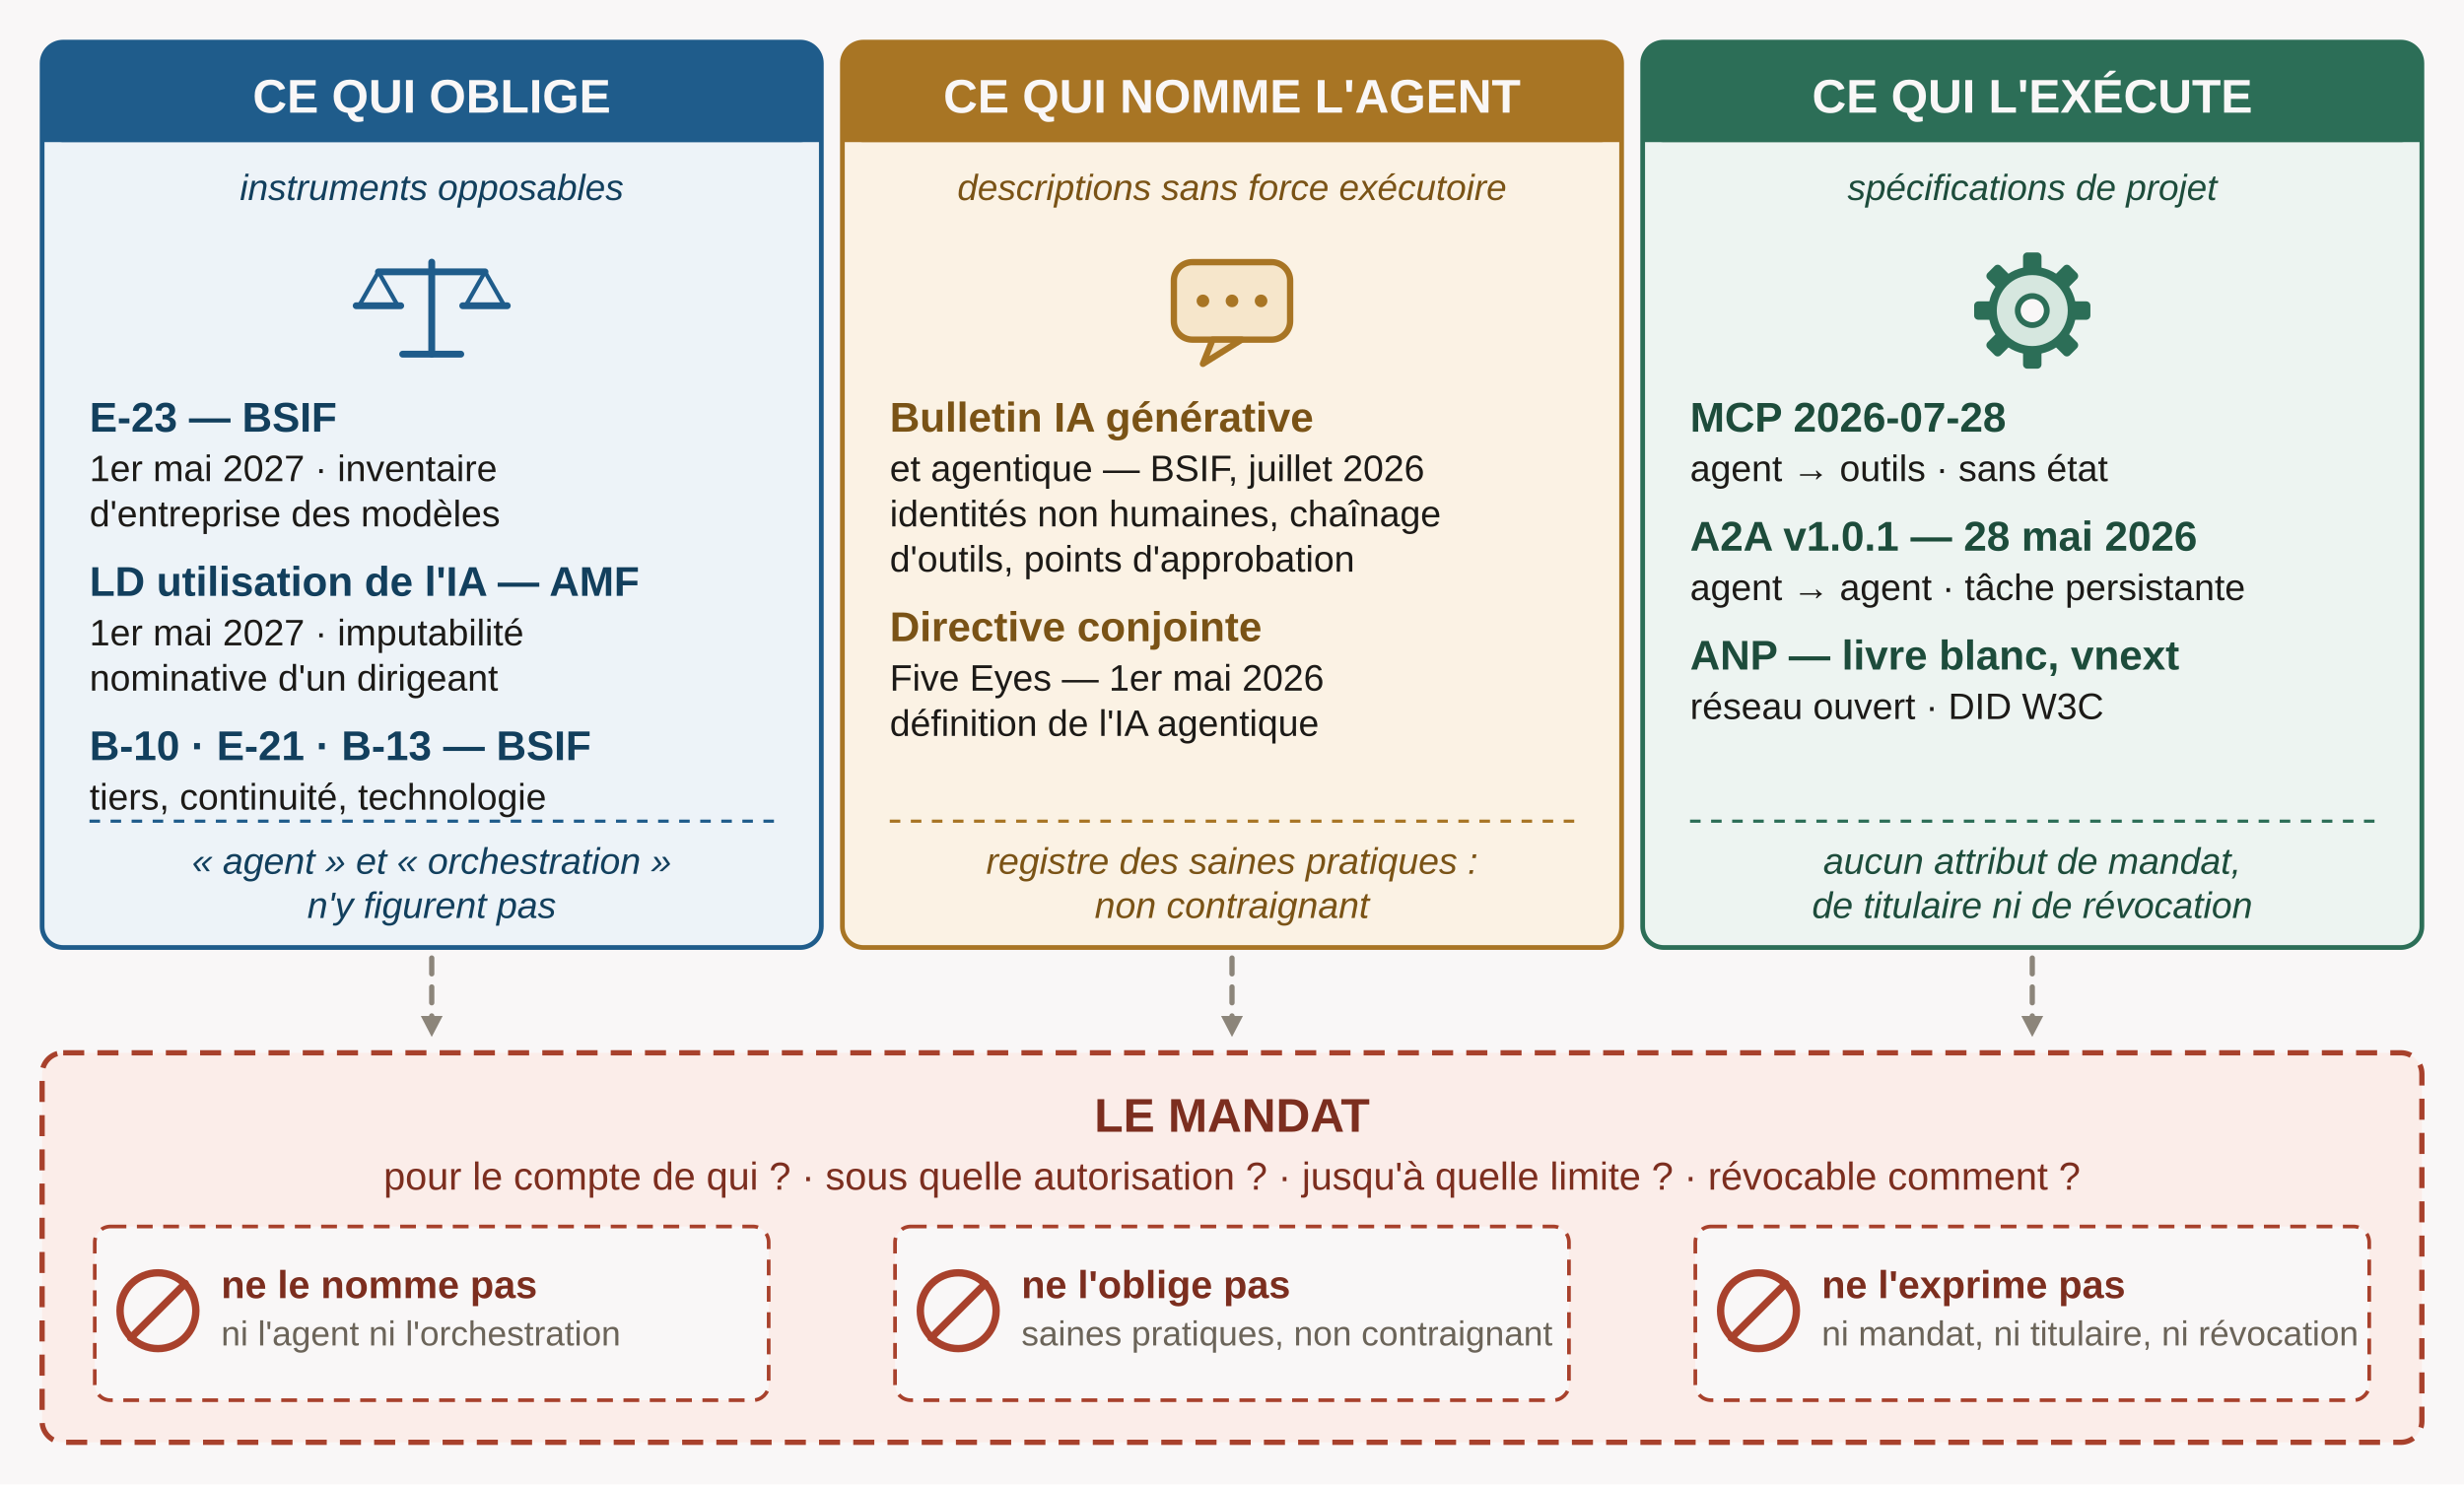
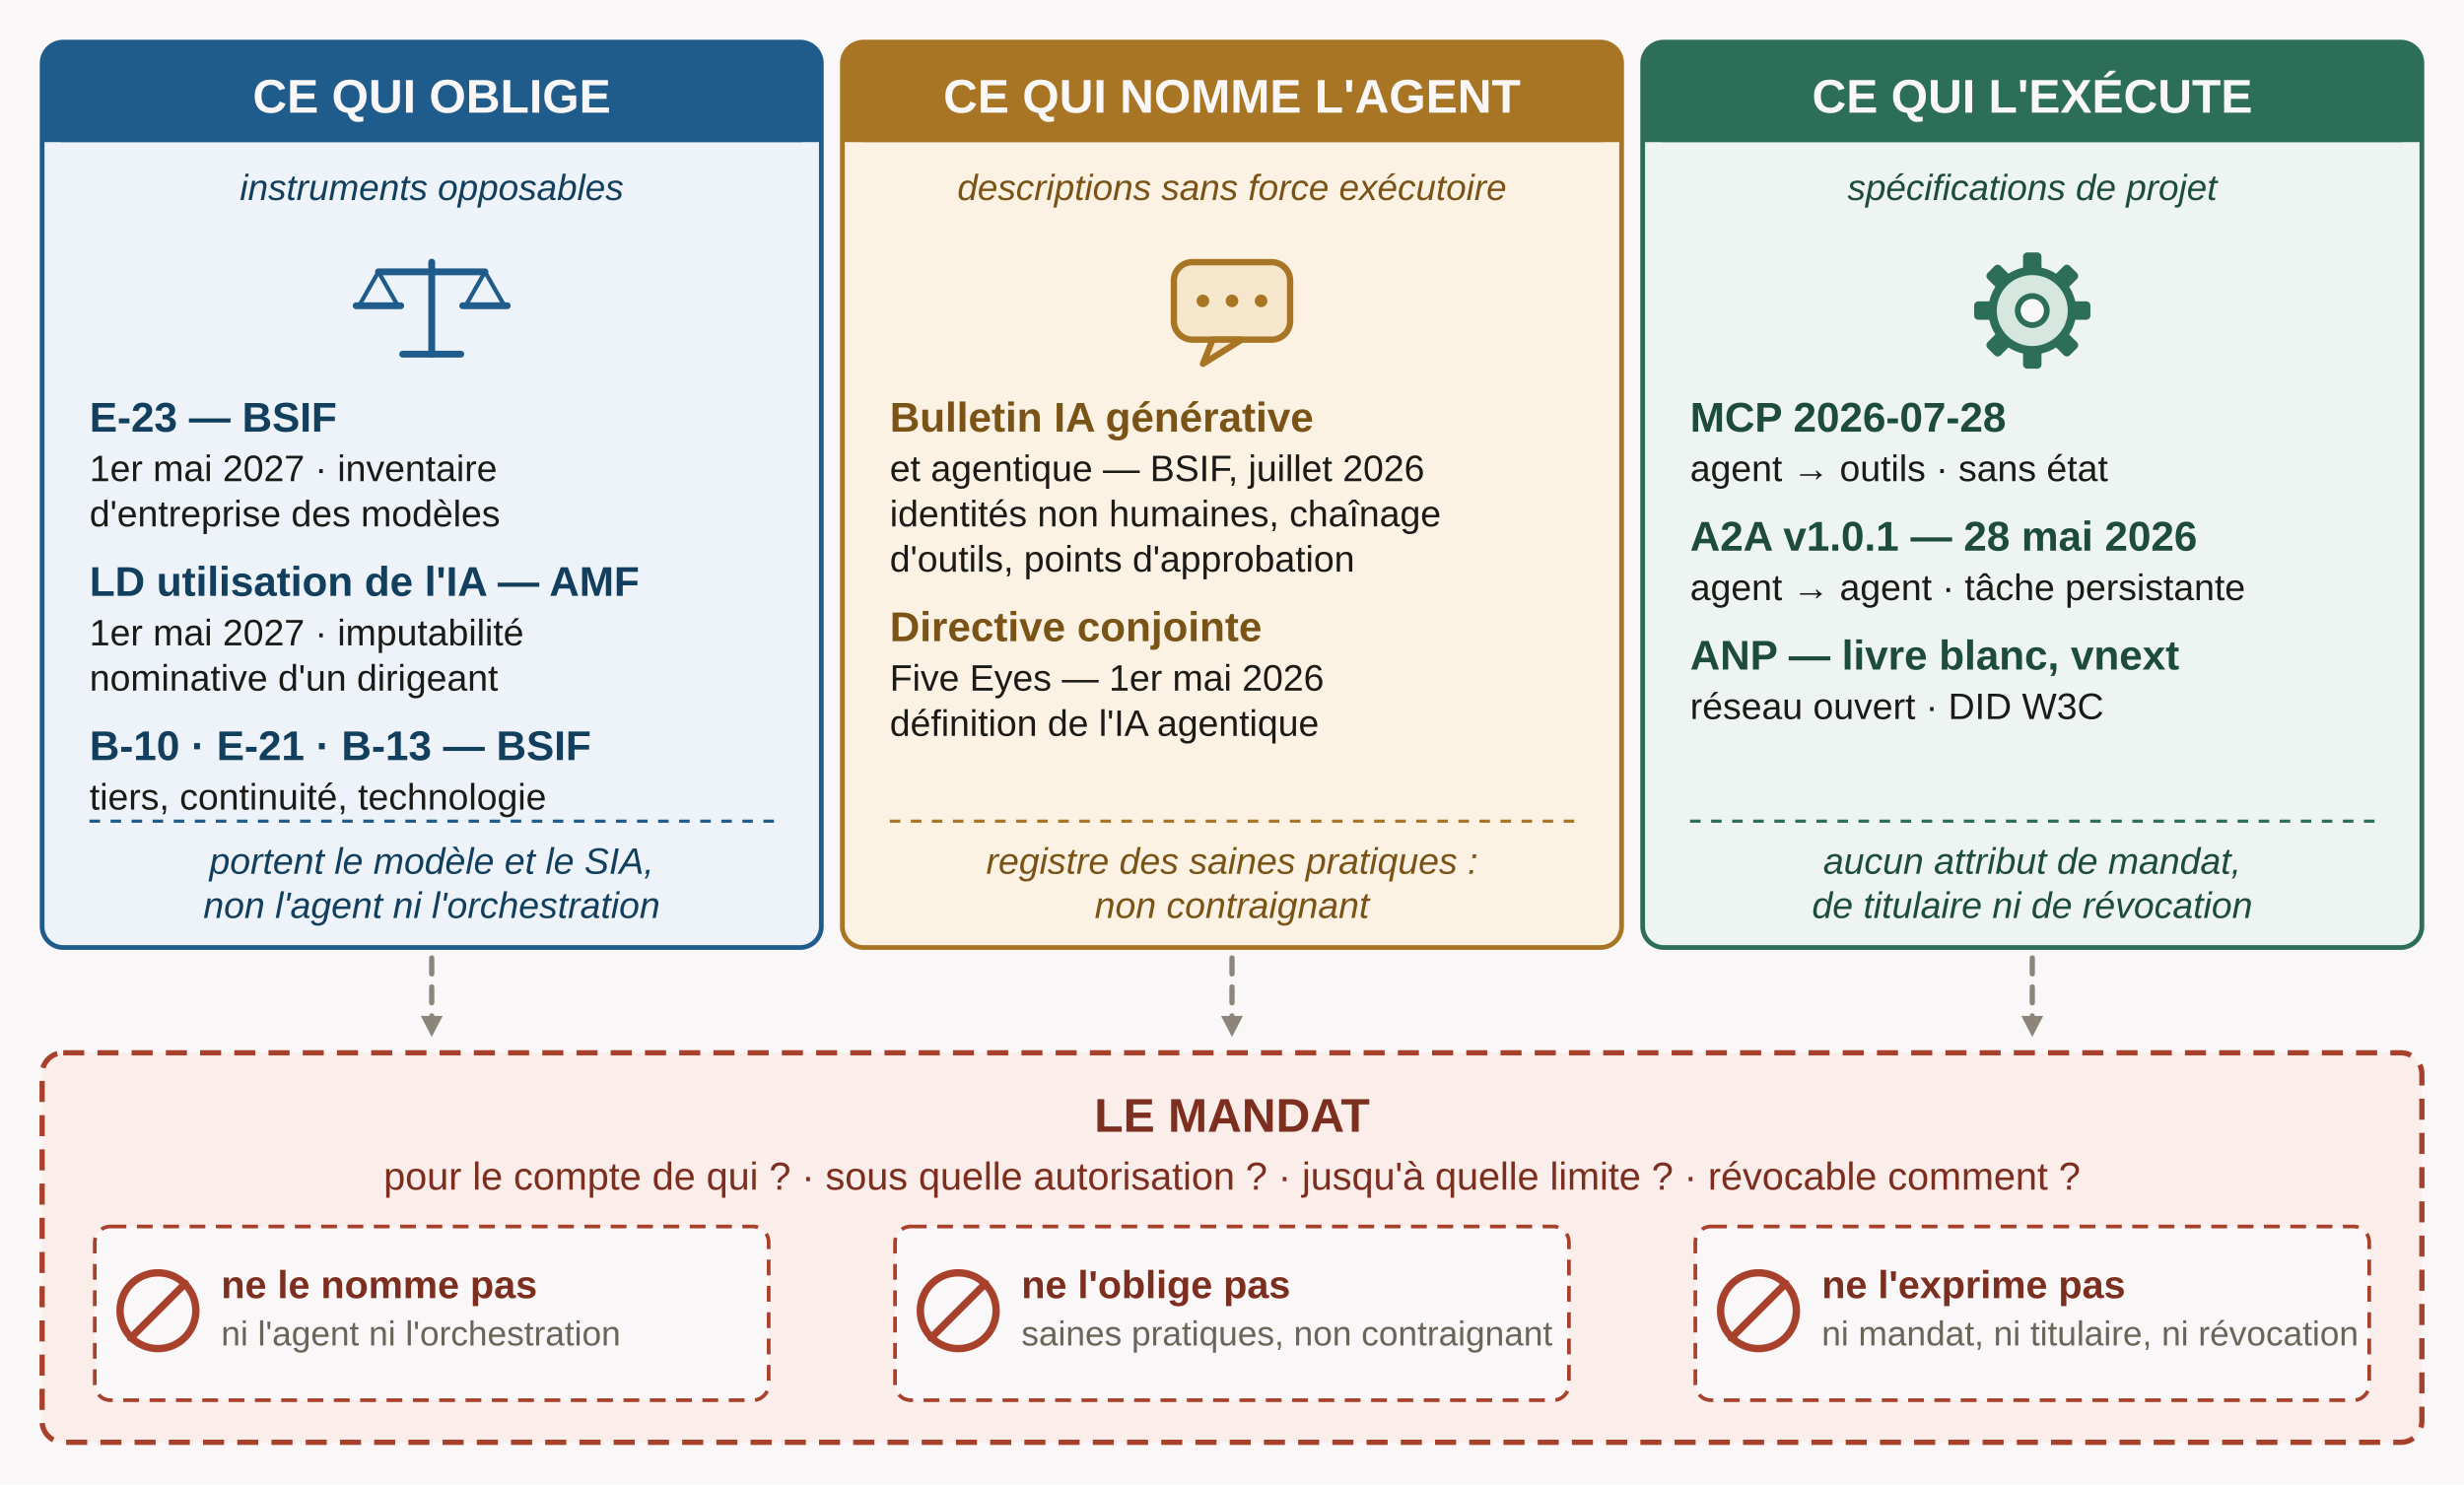
<svg xmlns="http://www.w3.org/2000/svg" width="468" height="282" viewBox="0 0 468 282" role="img">
  <rect x="0.00" y="0.00" width="468.00" height="282.00" fill="#f9f7f7" />
  <rect x="8.00" y="8.00" width="148.00" height="172.00" rx="4" fill="#edf3f8" stroke="#1f5c8b" stroke-width="0.9" />
  <rect x="8.00" y="8.00" width="148.00" height="19.00" rx="4" fill="#1f5c8b" />
  <rect x="8.00" y="20.00" width="148.00" height="7.00" fill="#1f5c8b" />
  <text x="82.00" y="21.40" font-family="Arial, Helvetica, 'Liberation Sans', sans-serif" font-size="9.0" fill="#f9f7f7" text-anchor="middle" font-weight="bold">CE QUI OBLIGE</text>
  <text x="82.00" y="38.00" font-family="Arial, Helvetica, 'Liberation Sans', sans-serif" font-size="6.9" fill="#123f5d" text-anchor="middle" font-style="italic">instruments opposables</text>
  <line x1="82.00" y1="49.80" x2="82.00" y2="67.28" stroke="#1f5c8b" stroke-width="1.3" stroke-linecap="round" />
  <line x1="71.88" y1="51.64" x2="92.12" y2="51.64" stroke="#1f5c8b" stroke-width="1.3" stroke-linecap="round" />
  <line x1="76.48" y1="67.28" x2="87.52" y2="67.28" stroke="#1f5c8b" stroke-width="1.3" stroke-linecap="round" />
  <line x1="71.88" y1="51.64" x2="68.20" y2="58.08" stroke="#1f5c8b" stroke-width="0.8" stroke-linecap="butt" />
  <line x1="71.88" y1="51.64" x2="75.56" y2="58.08" stroke="#1f5c8b" stroke-width="0.8" stroke-linecap="butt" />
  <line x1="67.65" y1="58.08" x2="76.11" y2="58.08" stroke="#1f5c8b" stroke-width="1.3" stroke-linecap="round" />
  <line x1="92.12" y1="51.64" x2="88.44" y2="58.08" stroke="#1f5c8b" stroke-width="0.8" stroke-linecap="butt" />
  <line x1="92.12" y1="51.64" x2="95.80" y2="58.08" stroke="#1f5c8b" stroke-width="0.8" stroke-linecap="butt" />
  <line x1="87.89" y1="58.08" x2="96.35" y2="58.08" stroke="#1f5c8b" stroke-width="1.3" stroke-linecap="round" />
  <text x="17.00" y="82.00" font-family="Arial, Helvetica, 'Liberation Sans', sans-serif" font-size="7.9" fill="#123f5d" text-anchor="start" font-weight="bold">E-23 — BSIF</text>
  <text x="17.00" y="91.40" font-family="Arial, Helvetica, 'Liberation Sans', sans-serif" font-size="7.0" fill="#1c1a17" text-anchor="start">1er mai 2027 · inventaire</text>
  <text x="17.00" y="100.00" font-family="Arial, Helvetica, 'Liberation Sans', sans-serif" font-size="7.0" fill="#1c1a17" text-anchor="start">d'entreprise des modèles</text>
  <text x="17.00" y="113.20" font-family="Arial, Helvetica, 'Liberation Sans', sans-serif" font-size="7.9" fill="#123f5d" text-anchor="start" font-weight="bold">LD utilisation de l'IA — AMF</text>
  <text x="17.00" y="122.60" font-family="Arial, Helvetica, 'Liberation Sans', sans-serif" font-size="7.0" fill="#1c1a17" text-anchor="start">1er mai 2027 · imputabilité</text>
  <text x="17.00" y="131.20" font-family="Arial, Helvetica, 'Liberation Sans', sans-serif" font-size="7.0" fill="#1c1a17" text-anchor="start">nominative d'un dirigeant</text>
  <text x="17.00" y="144.40" font-family="Arial, Helvetica, 'Liberation Sans', sans-serif" font-size="7.9" fill="#123f5d" text-anchor="start" font-weight="bold">B-10 · E-21 · B-13 — BSIF</text>
  <text x="17.00" y="153.80" font-family="Arial, Helvetica, 'Liberation Sans', sans-serif" font-size="7.0" fill="#1c1a17" text-anchor="start">tiers, continuité, technologie</text>
  <line x1="17.00" y1="156.00" x2="147.00" y2="156.00" stroke="#1f5c8b" stroke-width="0.6" stroke-linecap="butt" stroke-dasharray="2 2" />
-   <text x="82.00" y="166.00" font-family="Arial, Helvetica, 'Liberation Sans', sans-serif" font-size="7.0" fill="#123f5d" text-anchor="middle" font-style="italic">« agent » et « orchestration »</text>
-   <text x="82.00" y="174.40" font-family="Arial, Helvetica, 'Liberation Sans', sans-serif" font-size="7.0" fill="#123f5d" text-anchor="middle" font-style="italic">n'y figurent pas</text>
+   <text x="82.00" y="166.00" font-family="Arial, Helvetica, 'Liberation Sans', sans-serif" font-size="7.0" fill="#123f5d" text-anchor="middle" font-style="italic">portent le modèle et le SIA,</text>
+   <text x="82.00" y="174.40" font-family="Arial, Helvetica, 'Liberation Sans', sans-serif" font-size="7.0" fill="#123f5d" text-anchor="middle" font-style="italic">non l'agent ni l'orchestration</text>
  <rect x="160.00" y="8.00" width="148.00" height="172.00" rx="4" fill="#fbf2e4" stroke="#a87524" stroke-width="0.9" />
  <rect x="160.00" y="8.00" width="148.00" height="19.00" rx="4" fill="#a87524" />
  <rect x="160.00" y="20.00" width="148.00" height="7.00" fill="#a87524" />
  <text x="234.00" y="21.40" font-family="Arial, Helvetica, 'Liberation Sans', sans-serif" font-size="9.0" fill="#f9f7f7" text-anchor="middle" font-weight="bold">CE QUI NOMME L'AGENT</text>
  <text x="234.00" y="38.00" font-family="Arial, Helvetica, 'Liberation Sans', sans-serif" font-size="6.9" fill="#7a5316" text-anchor="middle" font-style="italic">descriptions sans force exécutoire</text>
  <rect x="222.96" y="49.80" width="22.08" height="14.72" rx="3.5" fill="#f6e6cb" stroke="#a87524" stroke-width="1.2" />
  <polygon points="230.32,64.52 235.84,64.52 228.48,69.12" fill="#f6e6cb" stroke="#a87524" stroke-width="1.2" stroke-linejoin="round" />
  <circle cx="228.48" cy="57.16" r="1.20" fill="#a87524" />
  <circle cx="234.00" cy="57.16" r="1.20" fill="#a87524" />
  <circle cx="239.52" cy="57.16" r="1.20" fill="#a87524" />
  <text x="169.00" y="82.00" font-family="Arial, Helvetica, 'Liberation Sans', sans-serif" font-size="7.9" fill="#7a5316" text-anchor="start" font-weight="bold">Bulletin IA générative</text>
  <text x="169.00" y="91.40" font-family="Arial, Helvetica, 'Liberation Sans', sans-serif" font-size="7.0" fill="#1c1a17" text-anchor="start">et agentique — BSIF, juillet 2026</text>
  <text x="169.00" y="100.00" font-family="Arial, Helvetica, 'Liberation Sans', sans-serif" font-size="7.0" fill="#1c1a17" text-anchor="start">identités non humaines, chaînage</text>
  <text x="169.00" y="108.60" font-family="Arial, Helvetica, 'Liberation Sans', sans-serif" font-size="7.0" fill="#1c1a17" text-anchor="start">d'outils, points d'approbation</text>
  <text x="169.00" y="121.80" font-family="Arial, Helvetica, 'Liberation Sans', sans-serif" font-size="7.9" fill="#7a5316" text-anchor="start" font-weight="bold">Directive conjointe</text>
  <text x="169.00" y="131.20" font-family="Arial, Helvetica, 'Liberation Sans', sans-serif" font-size="7.0" fill="#1c1a17" text-anchor="start">Five Eyes — 1er mai 2026</text>
  <text x="169.00" y="139.80" font-family="Arial, Helvetica, 'Liberation Sans', sans-serif" font-size="7.0" fill="#1c1a17" text-anchor="start">définition de l'IA agentique</text>
  <line x1="169.00" y1="156.00" x2="299.00" y2="156.00" stroke="#a87524" stroke-width="0.6" stroke-linecap="butt" stroke-dasharray="2 2" />
  <text x="234.00" y="166.00" font-family="Arial, Helvetica, 'Liberation Sans', sans-serif" font-size="7.0" fill="#7a5316" text-anchor="middle" font-style="italic">registre des saines pratiques :</text>
  <text x="234.00" y="174.40" font-family="Arial, Helvetica, 'Liberation Sans', sans-serif" font-size="7.0" fill="#7a5316" text-anchor="middle" font-style="italic">non contraignant</text>
  <rect x="312.00" y="8.00" width="148.00" height="172.00" rx="4" fill="#edf4f1" stroke="#2c6e57" stroke-width="0.9" />
  <rect x="312.00" y="8.00" width="148.00" height="19.00" rx="4" fill="#2c6e57" />
  <rect x="312.00" y="20.00" width="148.00" height="7.00" fill="#2c6e57" />
  <text x="386.00" y="21.40" font-family="Arial, Helvetica, 'Liberation Sans', sans-serif" font-size="9.0" fill="#f9f7f7" text-anchor="middle" font-weight="bold">CE QUI L'EXÉCUTE</text>
  <text x="386.00" y="38.00" font-family="Arial, Helvetica, 'Liberation Sans', sans-serif" font-size="6.9" fill="#1d4c3b" text-anchor="middle" font-style="italic">spécifications de projet</text>
  <rect transform="rotate(0 386.00 59.00)" x="384.25" y="47.96" width="3.50" height="4.60" rx="0.8" fill="#2c6e57" />
  <rect transform="rotate(45 386.00 59.00)" x="384.25" y="47.96" width="3.50" height="4.60" rx="0.8" fill="#2c6e57" />
  <rect transform="rotate(90 386.00 59.00)" x="384.25" y="47.96" width="3.50" height="4.60" rx="0.8" fill="#2c6e57" />
  <rect transform="rotate(135 386.00 59.00)" x="384.25" y="47.96" width="3.50" height="4.60" rx="0.8" fill="#2c6e57" />
  <rect transform="rotate(180 386.00 59.00)" x="384.25" y="47.96" width="3.50" height="4.60" rx="0.8" fill="#2c6e57" />
  <rect transform="rotate(225 386.00 59.00)" x="384.25" y="47.96" width="3.50" height="4.60" rx="0.8" fill="#2c6e57" />
  <rect transform="rotate(270 386.00 59.00)" x="384.25" y="47.96" width="3.50" height="4.60" rx="0.8" fill="#2c6e57" />
  <rect transform="rotate(315 386.00 59.00)" x="384.25" y="47.96" width="3.50" height="4.60" rx="0.8" fill="#2c6e57" />
  <circle cx="386.00" cy="59.00" r="7.54" fill="#d6e7df" stroke="#2c6e57" stroke-width="1.6" />
  <circle cx="386.00" cy="59.00" r="2.76" fill="#f9f7f7" stroke="#2c6e57" stroke-width="1.1" />
  <text x="321.00" y="82.00" font-family="Arial, Helvetica, 'Liberation Sans', sans-serif" font-size="7.9" fill="#1d4c3b" text-anchor="start" font-weight="bold">MCP  2026-07-28</text>
  <text x="321.00" y="91.40" font-family="Arial, Helvetica, 'Liberation Sans', sans-serif" font-size="7.0" fill="#1c1a17" text-anchor="start">agent → outils · sans état</text>
  <text x="321.00" y="104.60" font-family="Arial, Helvetica, 'Liberation Sans', sans-serif" font-size="7.9" fill="#1d4c3b" text-anchor="start" font-weight="bold">A2A  v1.0.1 — 28 mai 2026</text>
  <text x="321.00" y="114.00" font-family="Arial, Helvetica, 'Liberation Sans', sans-serif" font-size="7.0" fill="#1c1a17" text-anchor="start">agent → agent · tâche persistante</text>
  <text x="321.00" y="127.20" font-family="Arial, Helvetica, 'Liberation Sans', sans-serif" font-size="7.9" fill="#1d4c3b" text-anchor="start" font-weight="bold">ANP — livre blanc, vnext</text>
  <text x="321.00" y="136.60" font-family="Arial, Helvetica, 'Liberation Sans', sans-serif" font-size="7.0" fill="#1c1a17" text-anchor="start">réseau ouvert · DID W3C</text>
  <line x1="321.00" y1="156.00" x2="451.00" y2="156.00" stroke="#2c6e57" stroke-width="0.6" stroke-linecap="butt" stroke-dasharray="2 2" />
  <text x="386.00" y="166.00" font-family="Arial, Helvetica, 'Liberation Sans', sans-serif" font-size="7.0" fill="#1d4c3b" text-anchor="middle" font-style="italic">aucun attribut de mandat,</text>
  <text x="386.00" y="174.40" font-family="Arial, Helvetica, 'Liberation Sans', sans-serif" font-size="7.0" fill="#1d4c3b" text-anchor="middle" font-style="italic">de titulaire ni de révocation</text>
  <line x1="82.00" y1="182.00" x2="82.00" y2="193.00" stroke="#8c857a" stroke-width="1.0" stroke-linecap="round" stroke-dasharray="3 2.5" />
  <polygon points="82.00,197.00 84.08,193.00 79.92,193.00" fill="#8c857a" />
  <line x1="234.00" y1="182.00" x2="234.00" y2="193.00" stroke="#8c857a" stroke-width="1.0" stroke-linecap="round" stroke-dasharray="3 2.5" />
  <polygon points="234.00,197.00 236.08,193.00 231.92,193.00" fill="#8c857a" />
  <line x1="386.00" y1="182.00" x2="386.00" y2="193.00" stroke="#8c857a" stroke-width="1.0" stroke-linecap="round" stroke-dasharray="3 2.5" />
  <polygon points="386.00,197.00 388.08,193.00 383.92,193.00" fill="#8c857a" />
  <rect x="8.00" y="200.00" width="452.00" height="74.00" rx="4" fill="#fbede9" stroke="#a8412c" stroke-width="1.0" stroke-dasharray="4 2.5" />
  <text x="234.00" y="215.00" font-family="Arial, Helvetica, 'Liberation Sans', sans-serif" font-size="9.0" fill="#7c2e1f" text-anchor="middle" font-weight="bold">LE MANDAT</text>
  <text x="234.00" y="226.00" font-family="Arial, Helvetica, 'Liberation Sans', sans-serif" font-size="7.4" fill="#7c2e1f" text-anchor="middle">pour le compte de qui ?   ·   sous quelle autorisation ?   ·   jusqu'à quelle limite ?   ·   révocable comment ?</text>
  <rect x="18.00" y="233.00" width="128.00" height="33.00" rx="3" fill="#f9f7f7" stroke="#a8412c" stroke-width="0.7" stroke-dasharray="3 2" />
  <circle cx="30.00" cy="249.00" r="7.20" fill="none" stroke="#a8412c" stroke-width="1.4" />
  <line x1="24.82" y1="254.18" x2="35.18" y2="243.82" stroke="#a8412c" stroke-width="1.4" stroke-linecap="round" />
  <text x="42.00" y="246.60" font-family="Arial, Helvetica, 'Liberation Sans', sans-serif" font-size="7.4" fill="#7c2e1f" text-anchor="start" font-weight="bold">ne le nomme pas</text>
  <text x="42.00" y="255.60" font-family="Arial, Helvetica, 'Liberation Sans', sans-serif" font-size="6.6" fill="#6b6459" text-anchor="start">ni l'agent ni l'orchestration</text>
  <rect x="170.00" y="233.00" width="128.00" height="33.00" rx="3" fill="#f9f7f7" stroke="#a8412c" stroke-width="0.7" stroke-dasharray="3 2" />
  <circle cx="182.00" cy="249.00" r="7.20" fill="none" stroke="#a8412c" stroke-width="1.4" />
  <line x1="176.82" y1="254.18" x2="187.18" y2="243.82" stroke="#a8412c" stroke-width="1.4" stroke-linecap="round" />
  <text x="194.00" y="246.60" font-family="Arial, Helvetica, 'Liberation Sans', sans-serif" font-size="7.4" fill="#7c2e1f" text-anchor="start" font-weight="bold">ne l'oblige pas</text>
  <text x="194.00" y="255.60" font-family="Arial, Helvetica, 'Liberation Sans', sans-serif" font-size="6.6" fill="#6b6459" text-anchor="start">saines pratiques, non contraignant</text>
  <rect x="322.00" y="233.00" width="128.00" height="33.00" rx="3" fill="#f9f7f7" stroke="#a8412c" stroke-width="0.7" stroke-dasharray="3 2" />
  <circle cx="334.00" cy="249.00" r="7.20" fill="none" stroke="#a8412c" stroke-width="1.4" />
  <line x1="328.82" y1="254.18" x2="339.18" y2="243.82" stroke="#a8412c" stroke-width="1.4" stroke-linecap="round" />
  <text x="346.00" y="246.60" font-family="Arial, Helvetica, 'Liberation Sans', sans-serif" font-size="7.4" fill="#7c2e1f" text-anchor="start" font-weight="bold">ne l'exprime pas</text>
  <text x="346.00" y="255.60" font-family="Arial, Helvetica, 'Liberation Sans', sans-serif" font-size="6.6" fill="#6b6459" text-anchor="start">ni mandat, ni titulaire, ni révocation</text>
</svg>
